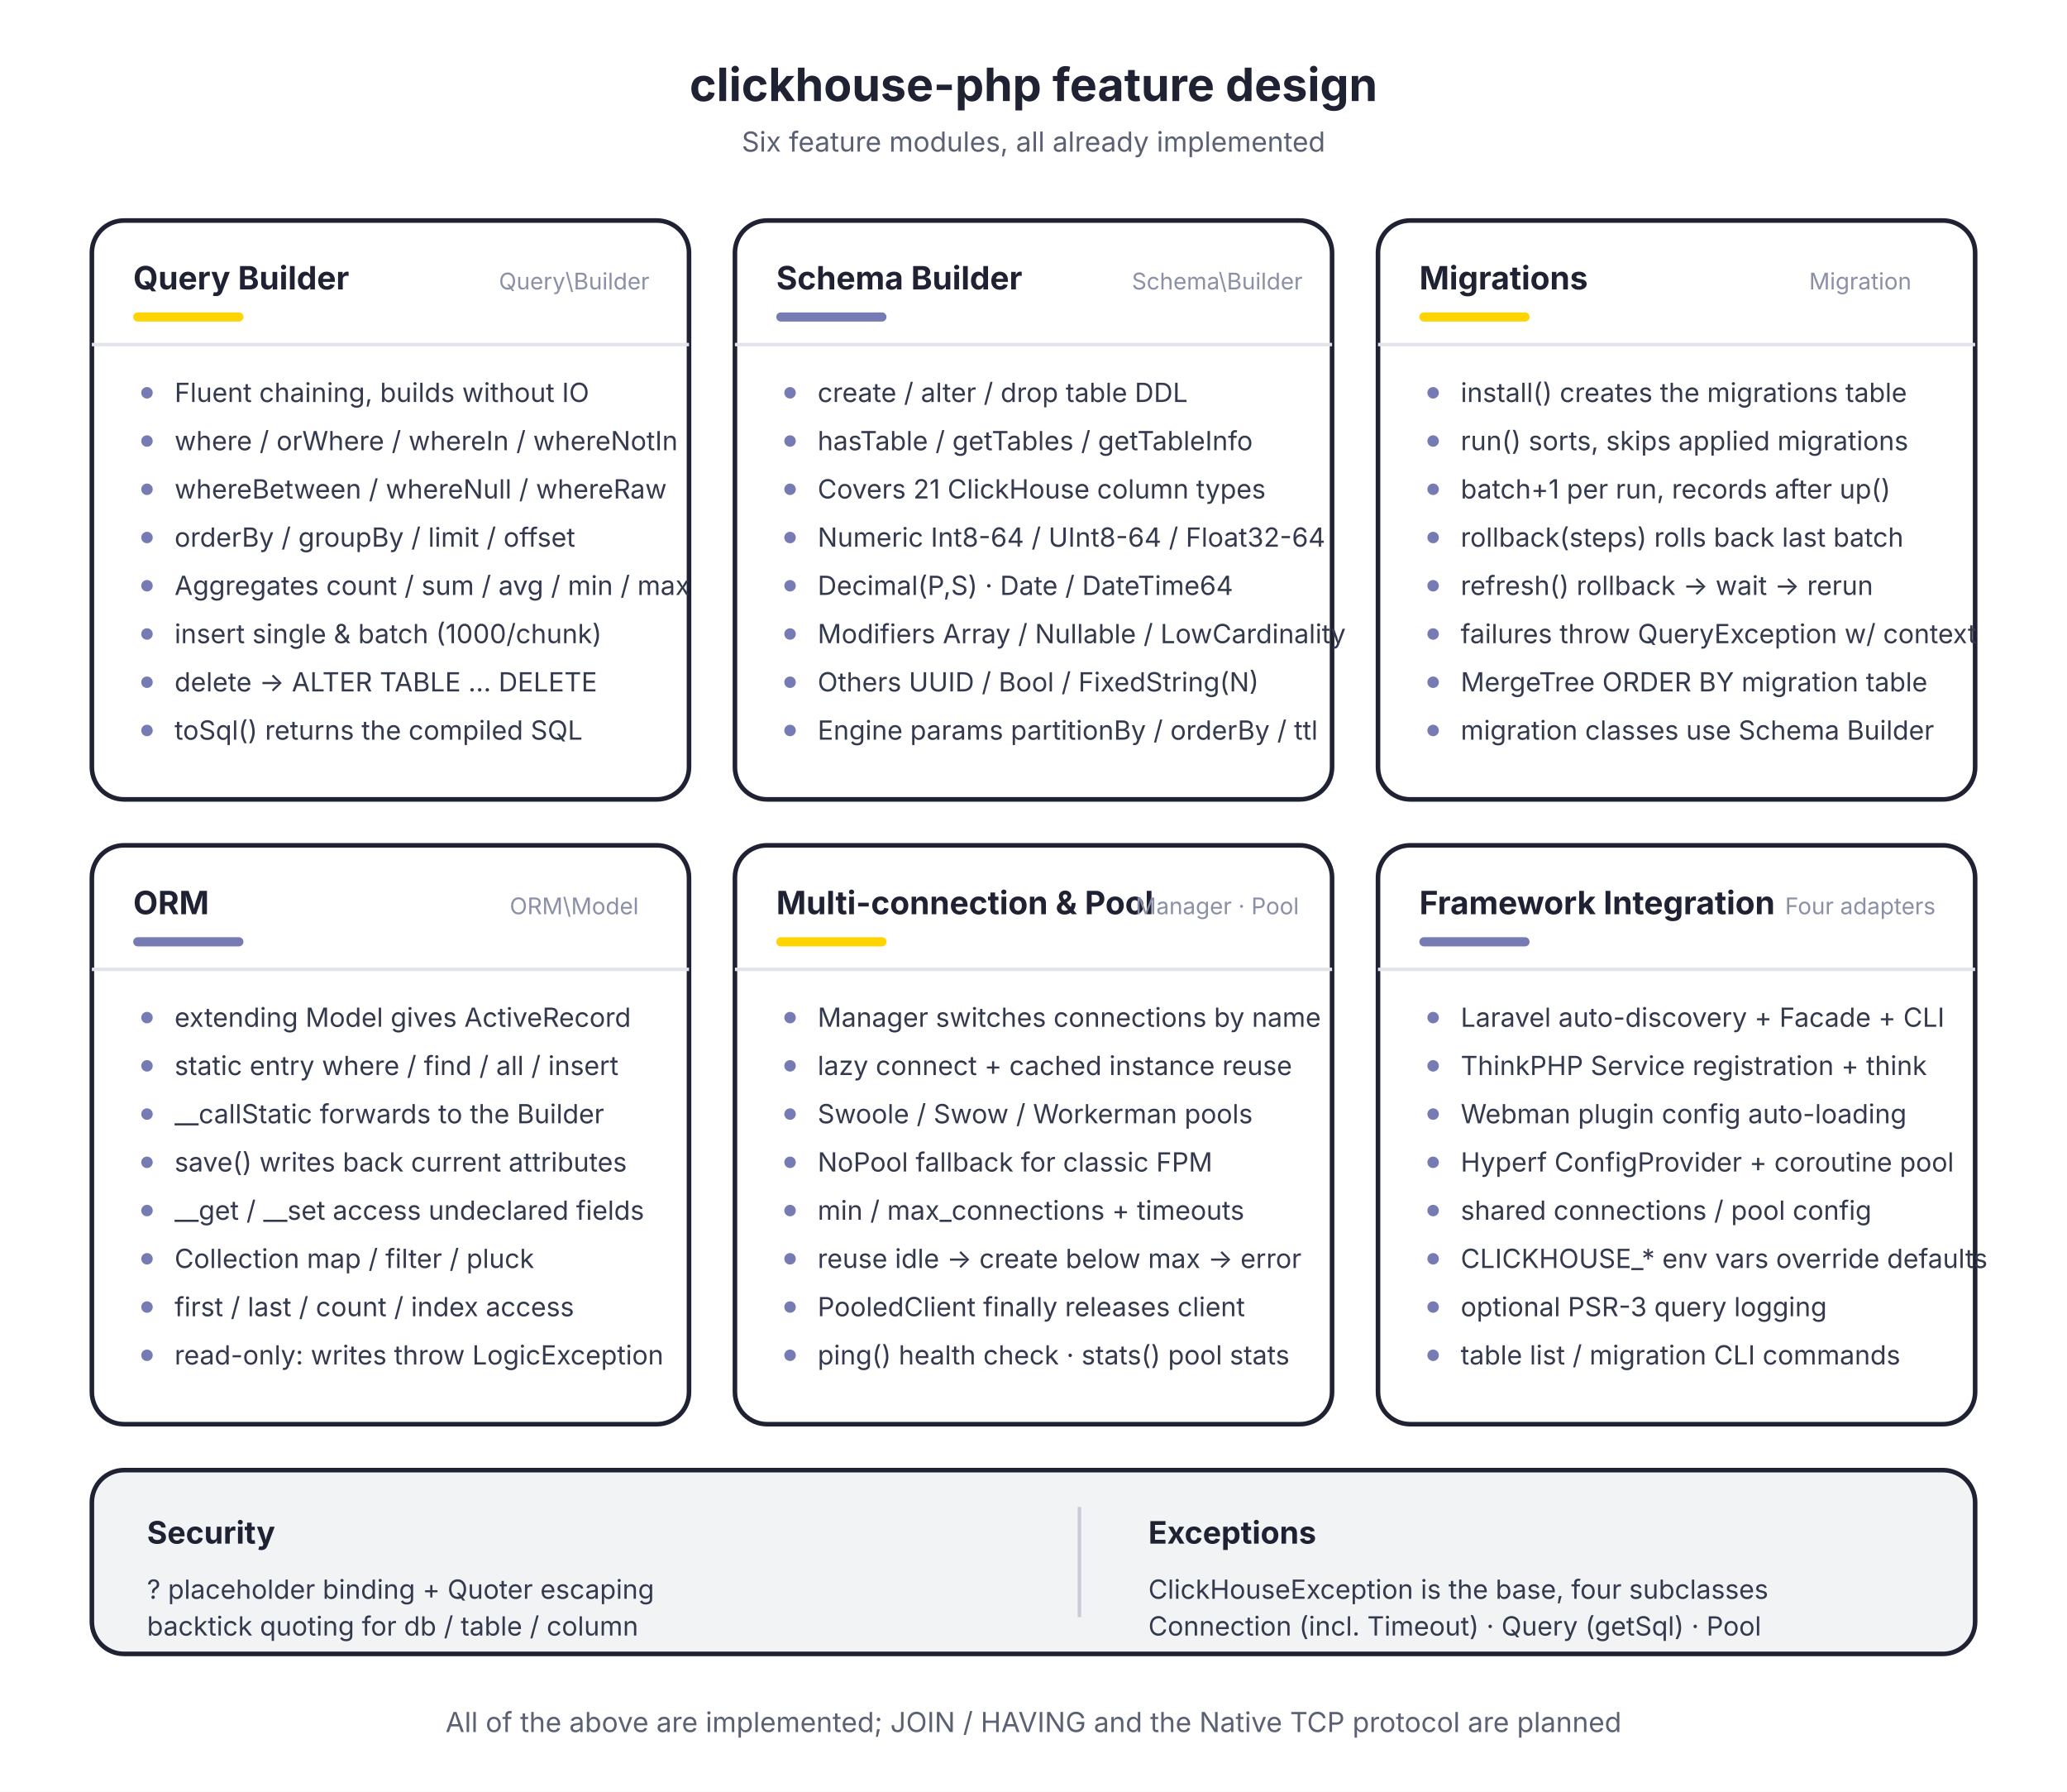
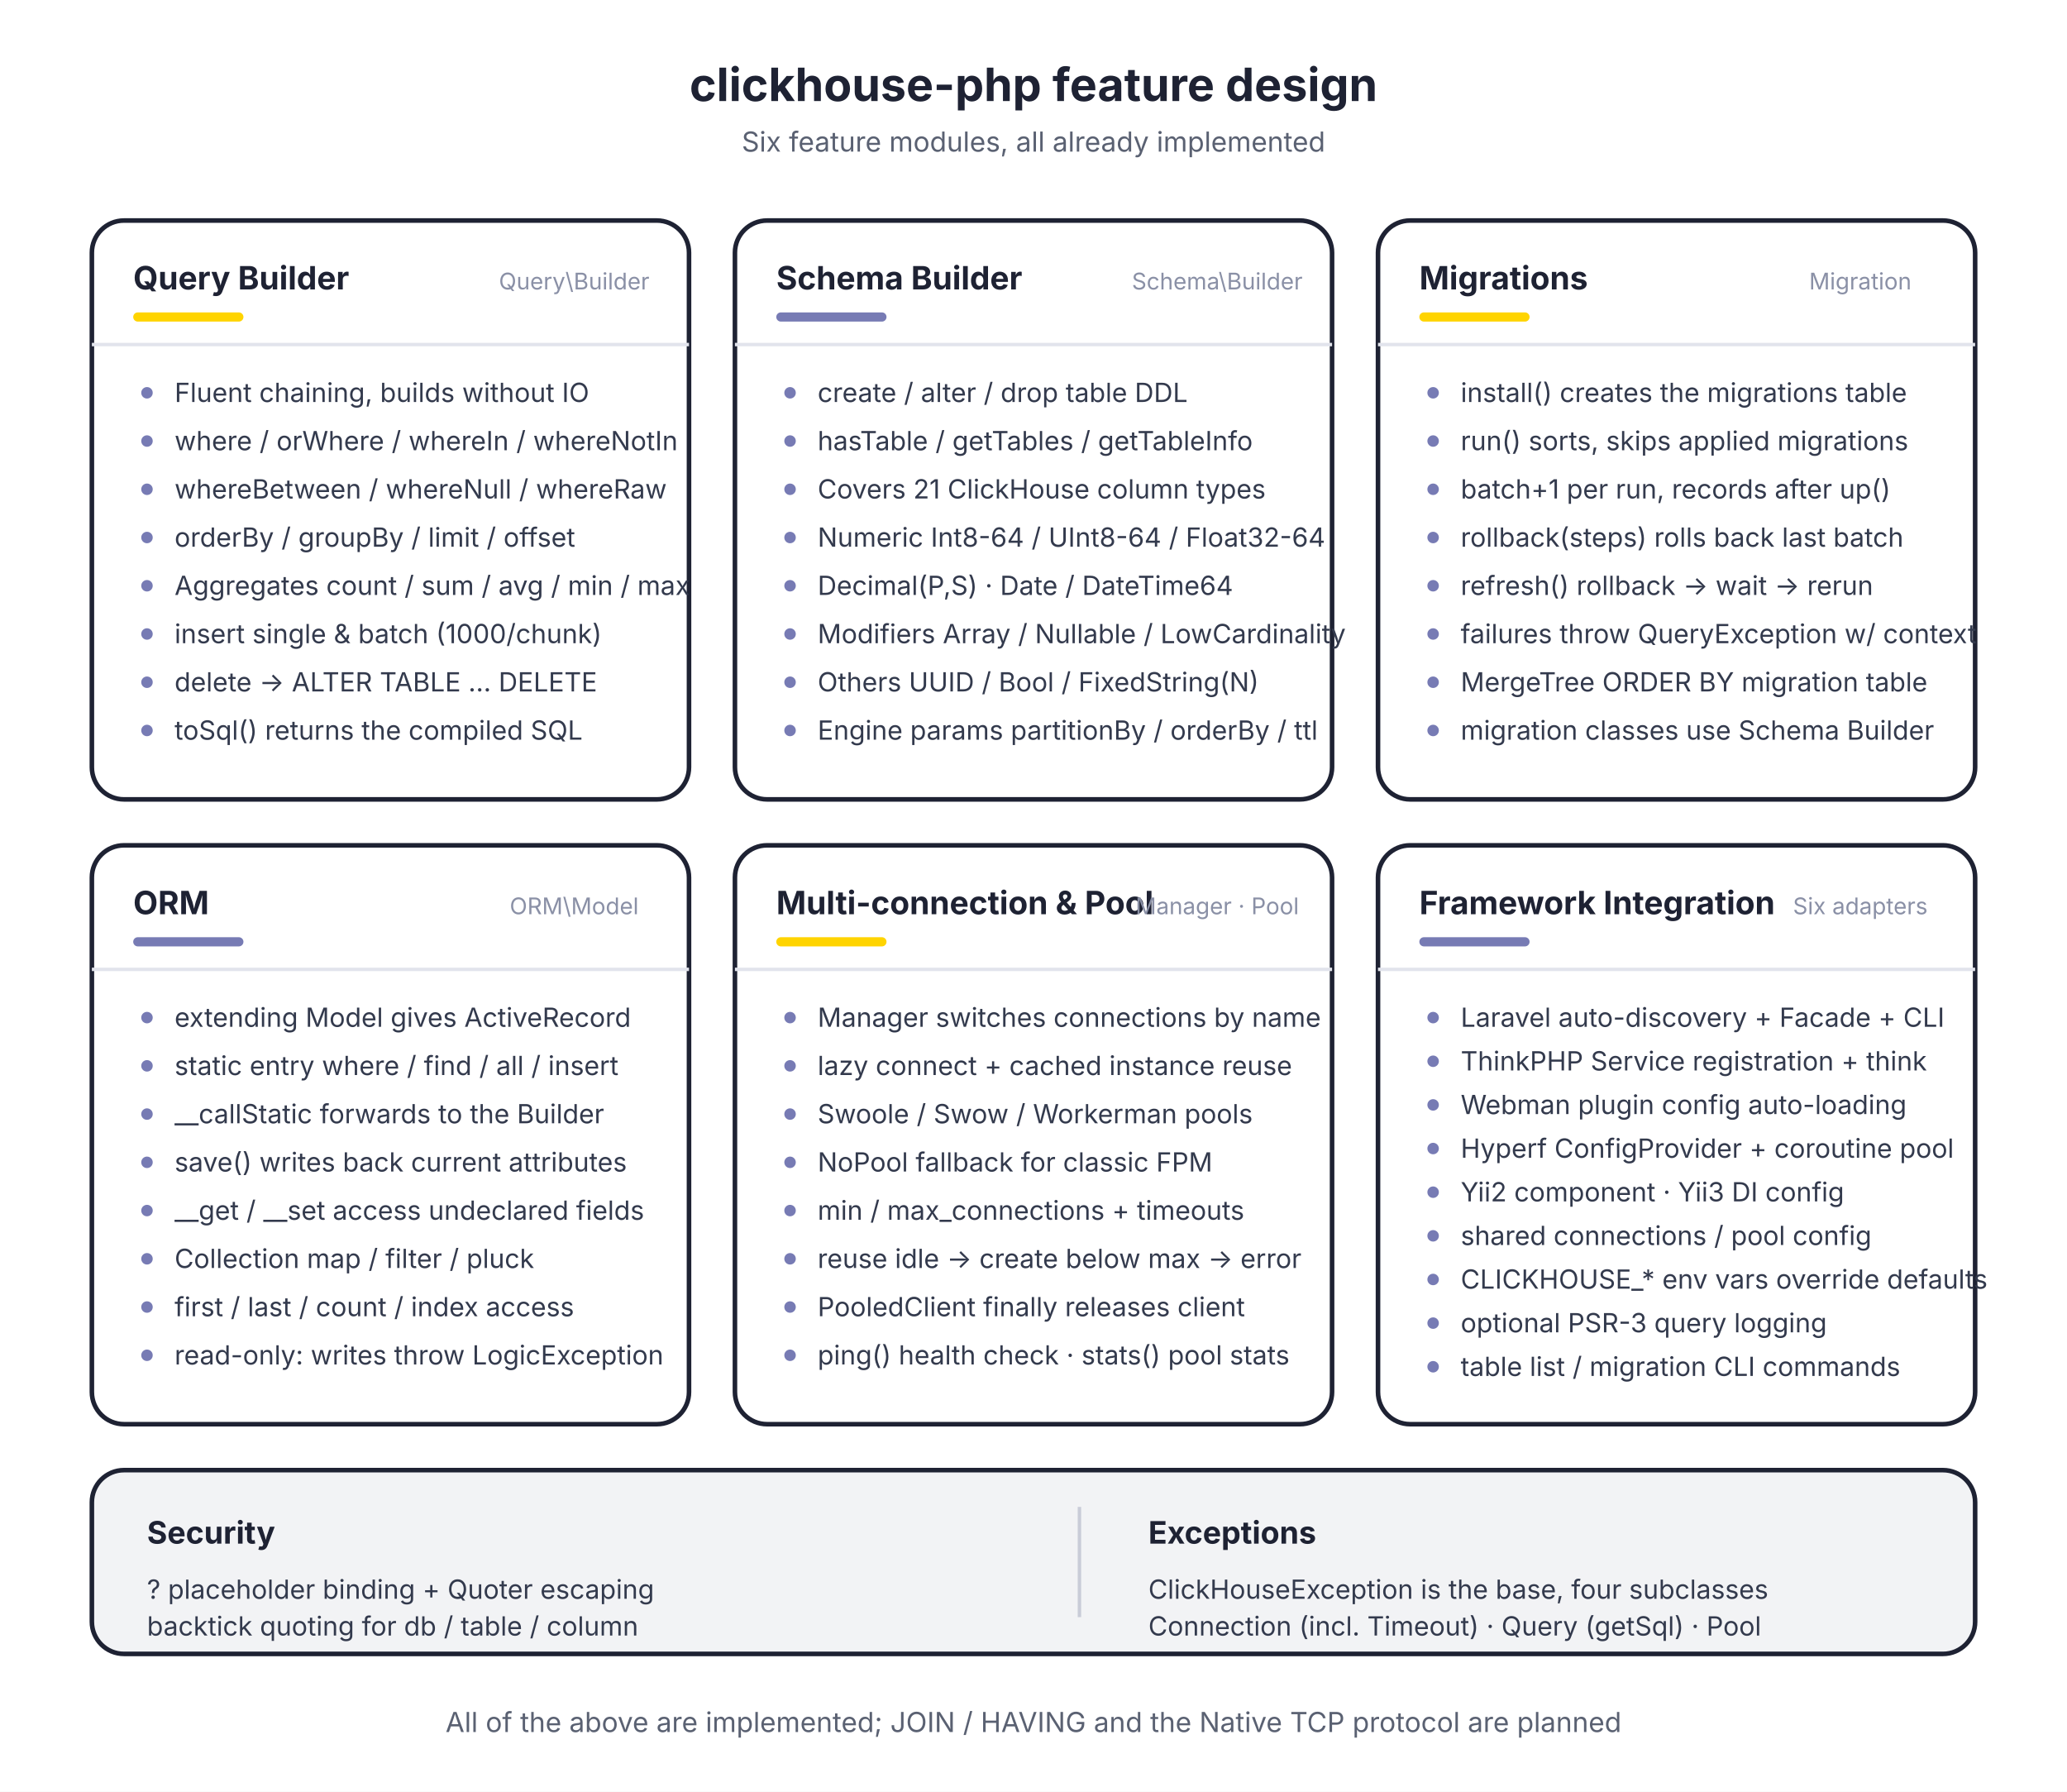
<svg xmlns="http://www.w3.org/2000/svg" width="900" height="780" viewBox="0 0 900 780" role="img" aria-labelledby="featTitle featDesc">
  <style>
    text{font-family:system-ui,-apple-system,"Segoe UI","PingFang SC","Microsoft YaHei",sans-serif;fill:#1E2233}
    .ttl{font-size:20px;font-weight:700}
    .sub{font-size:12px;fill:#5A6172}
    .ctr{text-anchor:middle}
    .card{fill:#fff;stroke:#1E2233;stroke-width:2}
    .ct{font-size:14px;font-weight:700}
    .cs{font-size:10px;fill:#8A90A6}
    .li{font-size:11.5px;fill:#333A4D}
    .hr{stroke:#E2E4EC;stroke-width:1.5}
    .bar{fill:#F2F3F5;stroke:#1E2233;stroke-width:2}
    .bt{font-size:13.5px;font-weight:700}
    .bl{font-size:11.5px;fill:#333A4D}
  </style>
  <rect x="0" y="0" width="900" height="780" fill="#FFFFFF" />
  <text class="ttl ctr" x="450" y="44">clickhouse-php feature design</text>
  <text class="sub ctr" x="450" y="66">Six feature modules, all already implemented</text>
  <rect class="card" x="40" y="96" width="260" height="252" rx="14" />
  <text class="ct" x="58" y="126">Query Builder</text>
  <text class="cs ctr" x="250" y="126">Query\Builder</text>
  <rect x="58" y="136" width="48" height="4" rx="2" fill="#FFD400" />
  <line class="hr" x1="40" y1="150" x2="300" y2="150" />
  <g>
    <circle cx="64" cy="171" r="2.5" fill="#777BB4" />
    <text class="li" x="76" y="175">Fluent chaining, builds without IO</text>
    <circle cx="64" cy="192" r="2.5" fill="#777BB4" />
    <text class="li" x="76" y="196">where / orWhere / whereIn / whereNotIn</text>
    <circle cx="64" cy="213" r="2.5" fill="#777BB4" />
    <text class="li" x="76" y="217">whereBetween / whereNull / whereRaw</text>
    <circle cx="64" cy="234" r="2.5" fill="#777BB4" />
    <text class="li" x="76" y="238">orderBy / groupBy / limit / offset</text>
    <circle cx="64" cy="255" r="2.5" fill="#777BB4" />
    <text class="li" x="76" y="259">Aggregates count / sum / avg / min / max</text>
    <circle cx="64" cy="276" r="2.5" fill="#777BB4" />
    <text class="li" x="76" y="280">insert single &amp; batch (1000/chunk)</text>
    <circle cx="64" cy="297" r="2.5" fill="#777BB4" />
    <text class="li" x="76" y="301">delete → ALTER TABLE … DELETE</text>
    <circle cx="64" cy="318" r="2.5" fill="#777BB4" />
    <text class="li" x="76" y="322">toSql() returns the compiled SQL</text>
  </g>
  <rect class="card" x="320" y="96" width="260" height="252" rx="14" />
  <text class="ct" x="338" y="126">Schema Builder</text>
  <text class="cs ctr" x="530" y="126">Schema\Builder</text>
  <rect x="338" y="136" width="48" height="4" rx="2" fill="#777BB4" />
  <line class="hr" x1="320" y1="150" x2="580" y2="150" />
  <g>
    <circle cx="344" cy="171" r="2.5" fill="#777BB4" />
    <text class="li" x="356" y="175">create / alter / drop table DDL</text>
    <circle cx="344" cy="192" r="2.5" fill="#777BB4" />
    <text class="li" x="356" y="196">hasTable / getTables / getTableInfo</text>
    <circle cx="344" cy="213" r="2.5" fill="#777BB4" />
    <text class="li" x="356" y="217">Covers 21 ClickHouse column types</text>
    <circle cx="344" cy="234" r="2.5" fill="#777BB4" />
    <text class="li" x="356" y="238">Numeric Int8-64 / UInt8-64 / Float32-64</text>
    <circle cx="344" cy="255" r="2.5" fill="#777BB4" />
    <text class="li" x="356" y="259">Decimal(P,S) · Date / DateTime64</text>
    <circle cx="344" cy="276" r="2.5" fill="#777BB4" />
    <text class="li" x="356" y="280">Modifiers Array / Nullable / LowCardinality</text>
    <circle cx="344" cy="297" r="2.5" fill="#777BB4" />
    <text class="li" x="356" y="301">Others UUID / Bool / FixedString(N)</text>
    <circle cx="344" cy="318" r="2.5" fill="#777BB4" />
    <text class="li" x="356" y="322">Engine params partitionBy / orderBy / ttl</text>
  </g>
  <rect class="card" x="600" y="96" width="260" height="252" rx="14" />
  <text class="ct" x="618" y="126">Migrations</text>
  <text class="cs ctr" x="810" y="126">Migration</text>
  <rect x="618" y="136" width="48" height="4" rx="2" fill="#FFD400" />
  <line class="hr" x1="600" y1="150" x2="860" y2="150" />
  <g>
    <circle cx="624" cy="171" r="2.5" fill="#777BB4" />
    <text class="li" x="636" y="175">install() creates the migrations table</text>
    <circle cx="624" cy="192" r="2.5" fill="#777BB4" />
    <text class="li" x="636" y="196">run() sorts, skips applied migrations</text>
    <circle cx="624" cy="213" r="2.5" fill="#777BB4" />
    <text class="li" x="636" y="217">batch+1 per run, records after up()</text>
    <circle cx="624" cy="234" r="2.5" fill="#777BB4" />
    <text class="li" x="636" y="238">rollback(steps) rolls back last batch</text>
    <circle cx="624" cy="255" r="2.5" fill="#777BB4" />
    <text class="li" x="636" y="259">refresh() rollback → wait → rerun</text>
    <circle cx="624" cy="276" r="2.5" fill="#777BB4" />
    <text class="li" x="636" y="280">failures throw QueryException w/ context</text>
    <circle cx="624" cy="297" r="2.5" fill="#777BB4" />
    <text class="li" x="636" y="301">MergeTree ORDER BY migration table</text>
    <circle cx="624" cy="318" r="2.5" fill="#777BB4" />
    <text class="li" x="636" y="322">migration classes use Schema Builder</text>
  </g>
  <rect class="card" x="40" y="368" width="260" height="252" rx="14" />
  <text class="ct" x="58" y="398">ORM</text>
  <text class="cs ctr" x="250" y="398">ORM\Model</text>
  <rect x="58" y="408" width="48" height="4" rx="2" fill="#777BB4" />
  <line class="hr" x1="40" y1="422" x2="300" y2="422" />
  <g>
    <circle cx="64" cy="443" r="2.5" fill="#777BB4" />
    <text class="li" x="76" y="447">extending Model gives ActiveRecord</text>
    <circle cx="64" cy="464" r="2.5" fill="#777BB4" />
    <text class="li" x="76" y="468">static entry where / find / all / insert</text>
    <circle cx="64" cy="485" r="2.5" fill="#777BB4" />
    <text class="li" x="76" y="489">__callStatic forwards to the Builder</text>
    <circle cx="64" cy="506" r="2.5" fill="#777BB4" />
    <text class="li" x="76" y="510">save() writes back current attributes</text>
    <circle cx="64" cy="527" r="2.5" fill="#777BB4" />
    <text class="li" x="76" y="531">__get / __set access undeclared fields</text>
    <circle cx="64" cy="548" r="2.5" fill="#777BB4" />
    <text class="li" x="76" y="552">Collection map / filter / pluck</text>
    <circle cx="64" cy="569" r="2.5" fill="#777BB4" />
    <text class="li" x="76" y="573">first / last / count / index access</text>
    <circle cx="64" cy="590" r="2.5" fill="#777BB4" />
    <text class="li" x="76" y="594">read-only: writes throw LogicException</text>
  </g>
  <rect class="card" x="320" y="368" width="260" height="252" rx="14" />
  <text class="ct" x="338" y="398">Multi-connection &amp; Pool</text>
  <text class="cs ctr" x="530" y="398">Manager · Pool</text>
  <rect x="338" y="408" width="48" height="4" rx="2" fill="#FFD400" />
  <line class="hr" x1="320" y1="422" x2="580" y2="422" />
  <g>
    <circle cx="344" cy="443" r="2.5" fill="#777BB4" />
    <text class="li" x="356" y="447">Manager switches connections by name</text>
    <circle cx="344" cy="464" r="2.5" fill="#777BB4" />
    <text class="li" x="356" y="468">lazy connect + cached instance reuse</text>
    <circle cx="344" cy="485" r="2.5" fill="#777BB4" />
    <text class="li" x="356" y="489">Swoole / Swow / Workerman pools</text>
    <circle cx="344" cy="506" r="2.5" fill="#777BB4" />
    <text class="li" x="356" y="510">NoPool fallback for classic FPM</text>
    <circle cx="344" cy="527" r="2.5" fill="#777BB4" />
    <text class="li" x="356" y="531">min / max_connections + timeouts</text>
    <circle cx="344" cy="548" r="2.5" fill="#777BB4" />
    <text class="li" x="356" y="552">reuse idle → create below max → error</text>
    <circle cx="344" cy="569" r="2.5" fill="#777BB4" />
    <text class="li" x="356" y="573">PooledClient finally releases client</text>
    <circle cx="344" cy="590" r="2.5" fill="#777BB4" />
    <text class="li" x="356" y="594">ping() health check · stats() pool stats</text>
  </g>
  <rect class="card" x="600" y="368" width="260" height="252" rx="14" />
  <text class="ct" x="618" y="398">Framework Integration</text>
-   <text class="cs ctr" x="810" y="398">Four adapters</text>
+   <text class="cs ctr" x="810" y="398">Six adapters</text>
  <rect x="618" y="408" width="48" height="4" rx="2" fill="#777BB4" />
  <line class="hr" x1="600" y1="422" x2="860" y2="422" />
  <g>
    <circle cx="624" cy="443" r="2.5" fill="#777BB4" />
    <text class="li" x="636" y="447">Laravel auto-discovery + Facade + CLI</text>
-     <circle cx="624" cy="464" r="2.5" fill="#777BB4" />
-     <text class="li" x="636" y="468">ThinkPHP Service registration + think</text>
-     <circle cx="624" cy="485" r="2.5" fill="#777BB4" />
-     <text class="li" x="636" y="489">Webman plugin config auto-loading</text>
-     <circle cx="624" cy="506" r="2.5" fill="#777BB4" />
-     <text class="li" x="636" y="510">Hyperf ConfigProvider + coroutine pool</text>
-     <circle cx="624" cy="527" r="2.5" fill="#777BB4" />
-     <text class="li" x="636" y="531">shared connections / pool config</text>
-     <circle cx="624" cy="548" r="2.5" fill="#777BB4" />
-     <text class="li" x="636" y="552">CLICKHOUSE_* env vars override defaults</text>
-     <circle cx="624" cy="569" r="2.5" fill="#777BB4" />
-     <text class="li" x="636" y="573">optional PSR-3 query logging</text>
-     <circle cx="624" cy="590" r="2.5" fill="#777BB4" />
-     <text class="li" x="636" y="594">table list / migration CLI commands</text>
+     <circle cx="624" cy="462" r="2.5" fill="#777BB4" />
+     <text class="li" x="636" y="466">ThinkPHP Service registration + think</text>
+     <circle cx="624" cy="481" r="2.5" fill="#777BB4" />
+     <text class="li" x="636" y="485">Webman plugin config auto-loading</text>
+     <circle cx="624" cy="500" r="2.5" fill="#777BB4" />
+     <text class="li" x="636" y="504">Hyperf ConfigProvider + coroutine pool</text>
+     <circle cx="624" cy="519" r="2.5" fill="#777BB4" />
+     <text class="li" x="636" y="523">Yii2 component · Yii3 DI config</text>
+     <circle cx="624" cy="538" r="2.5" fill="#777BB4" />
+     <text class="li" x="636" y="542">shared connections / pool config</text>
+     <circle cx="624" cy="557" r="2.5" fill="#777BB4" />
+     <text class="li" x="636" y="561">CLICKHOUSE_* env vars override defaults</text>
+     <circle cx="624" cy="576" r="2.5" fill="#777BB4" />
+     <text class="li" x="636" y="580">optional PSR-3 query logging</text>
+     <circle cx="624" cy="595" r="2.5" fill="#777BB4" />
+     <text class="li" x="636" y="599">table list / migration CLI commands</text>
  </g>
  <rect class="bar" x="40" y="640" width="820" height="80" rx="14" />
  <text class="bt" x="64" y="672">Security</text>
  <text class="bl" x="64" y="696">? placeholder binding + Quoter escaping</text>
  <text class="bl" x="64" y="712">backtick quoting for db / table / column</text>
  <line x1="470" y1="656" x2="470" y2="704" stroke="#C9CCD8" stroke-width="1.5" />
  <text class="bt" x="500" y="672">Exceptions</text>
  <text class="bl" x="500" y="696">ClickHouseException is the base, four subclasses</text>
  <text class="bl" x="500" y="712">Connection (incl. Timeout) · Query (getSql) · Pool</text>
  <text class="sub ctr" x="450" y="754">All of the above are implemented; JOIN / HAVING and the Native TCP protocol are planned</text>
</svg>
